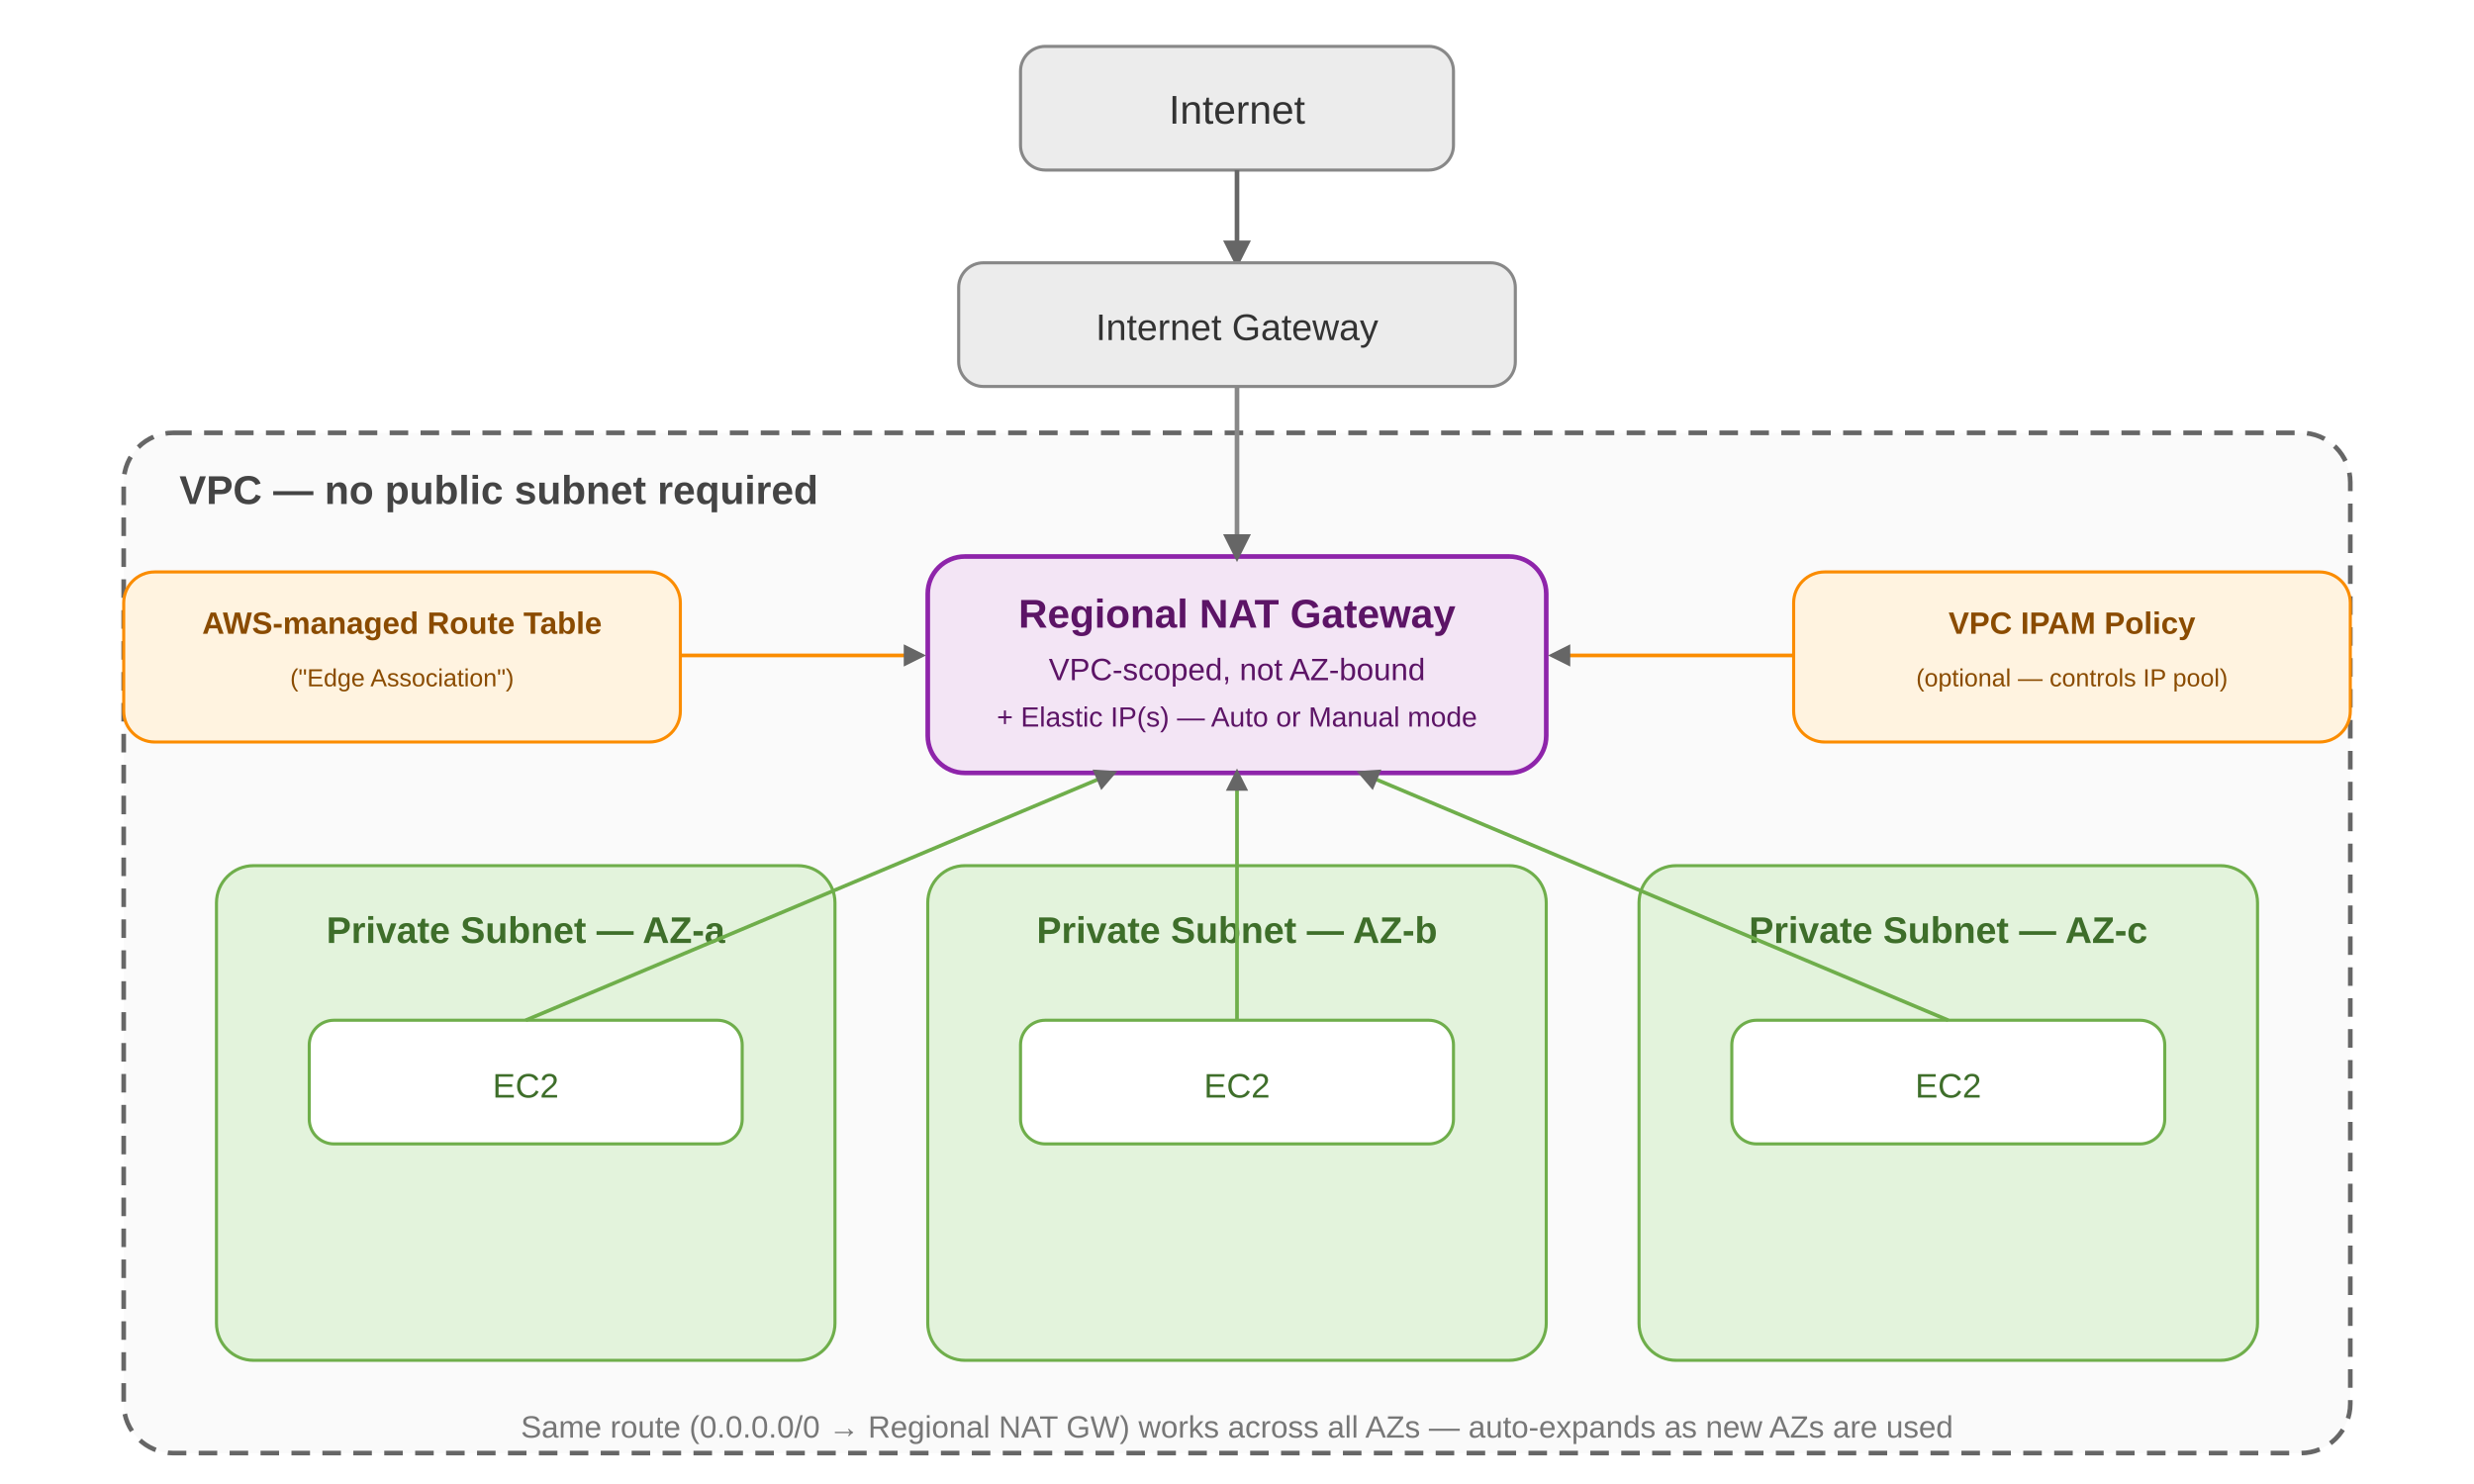
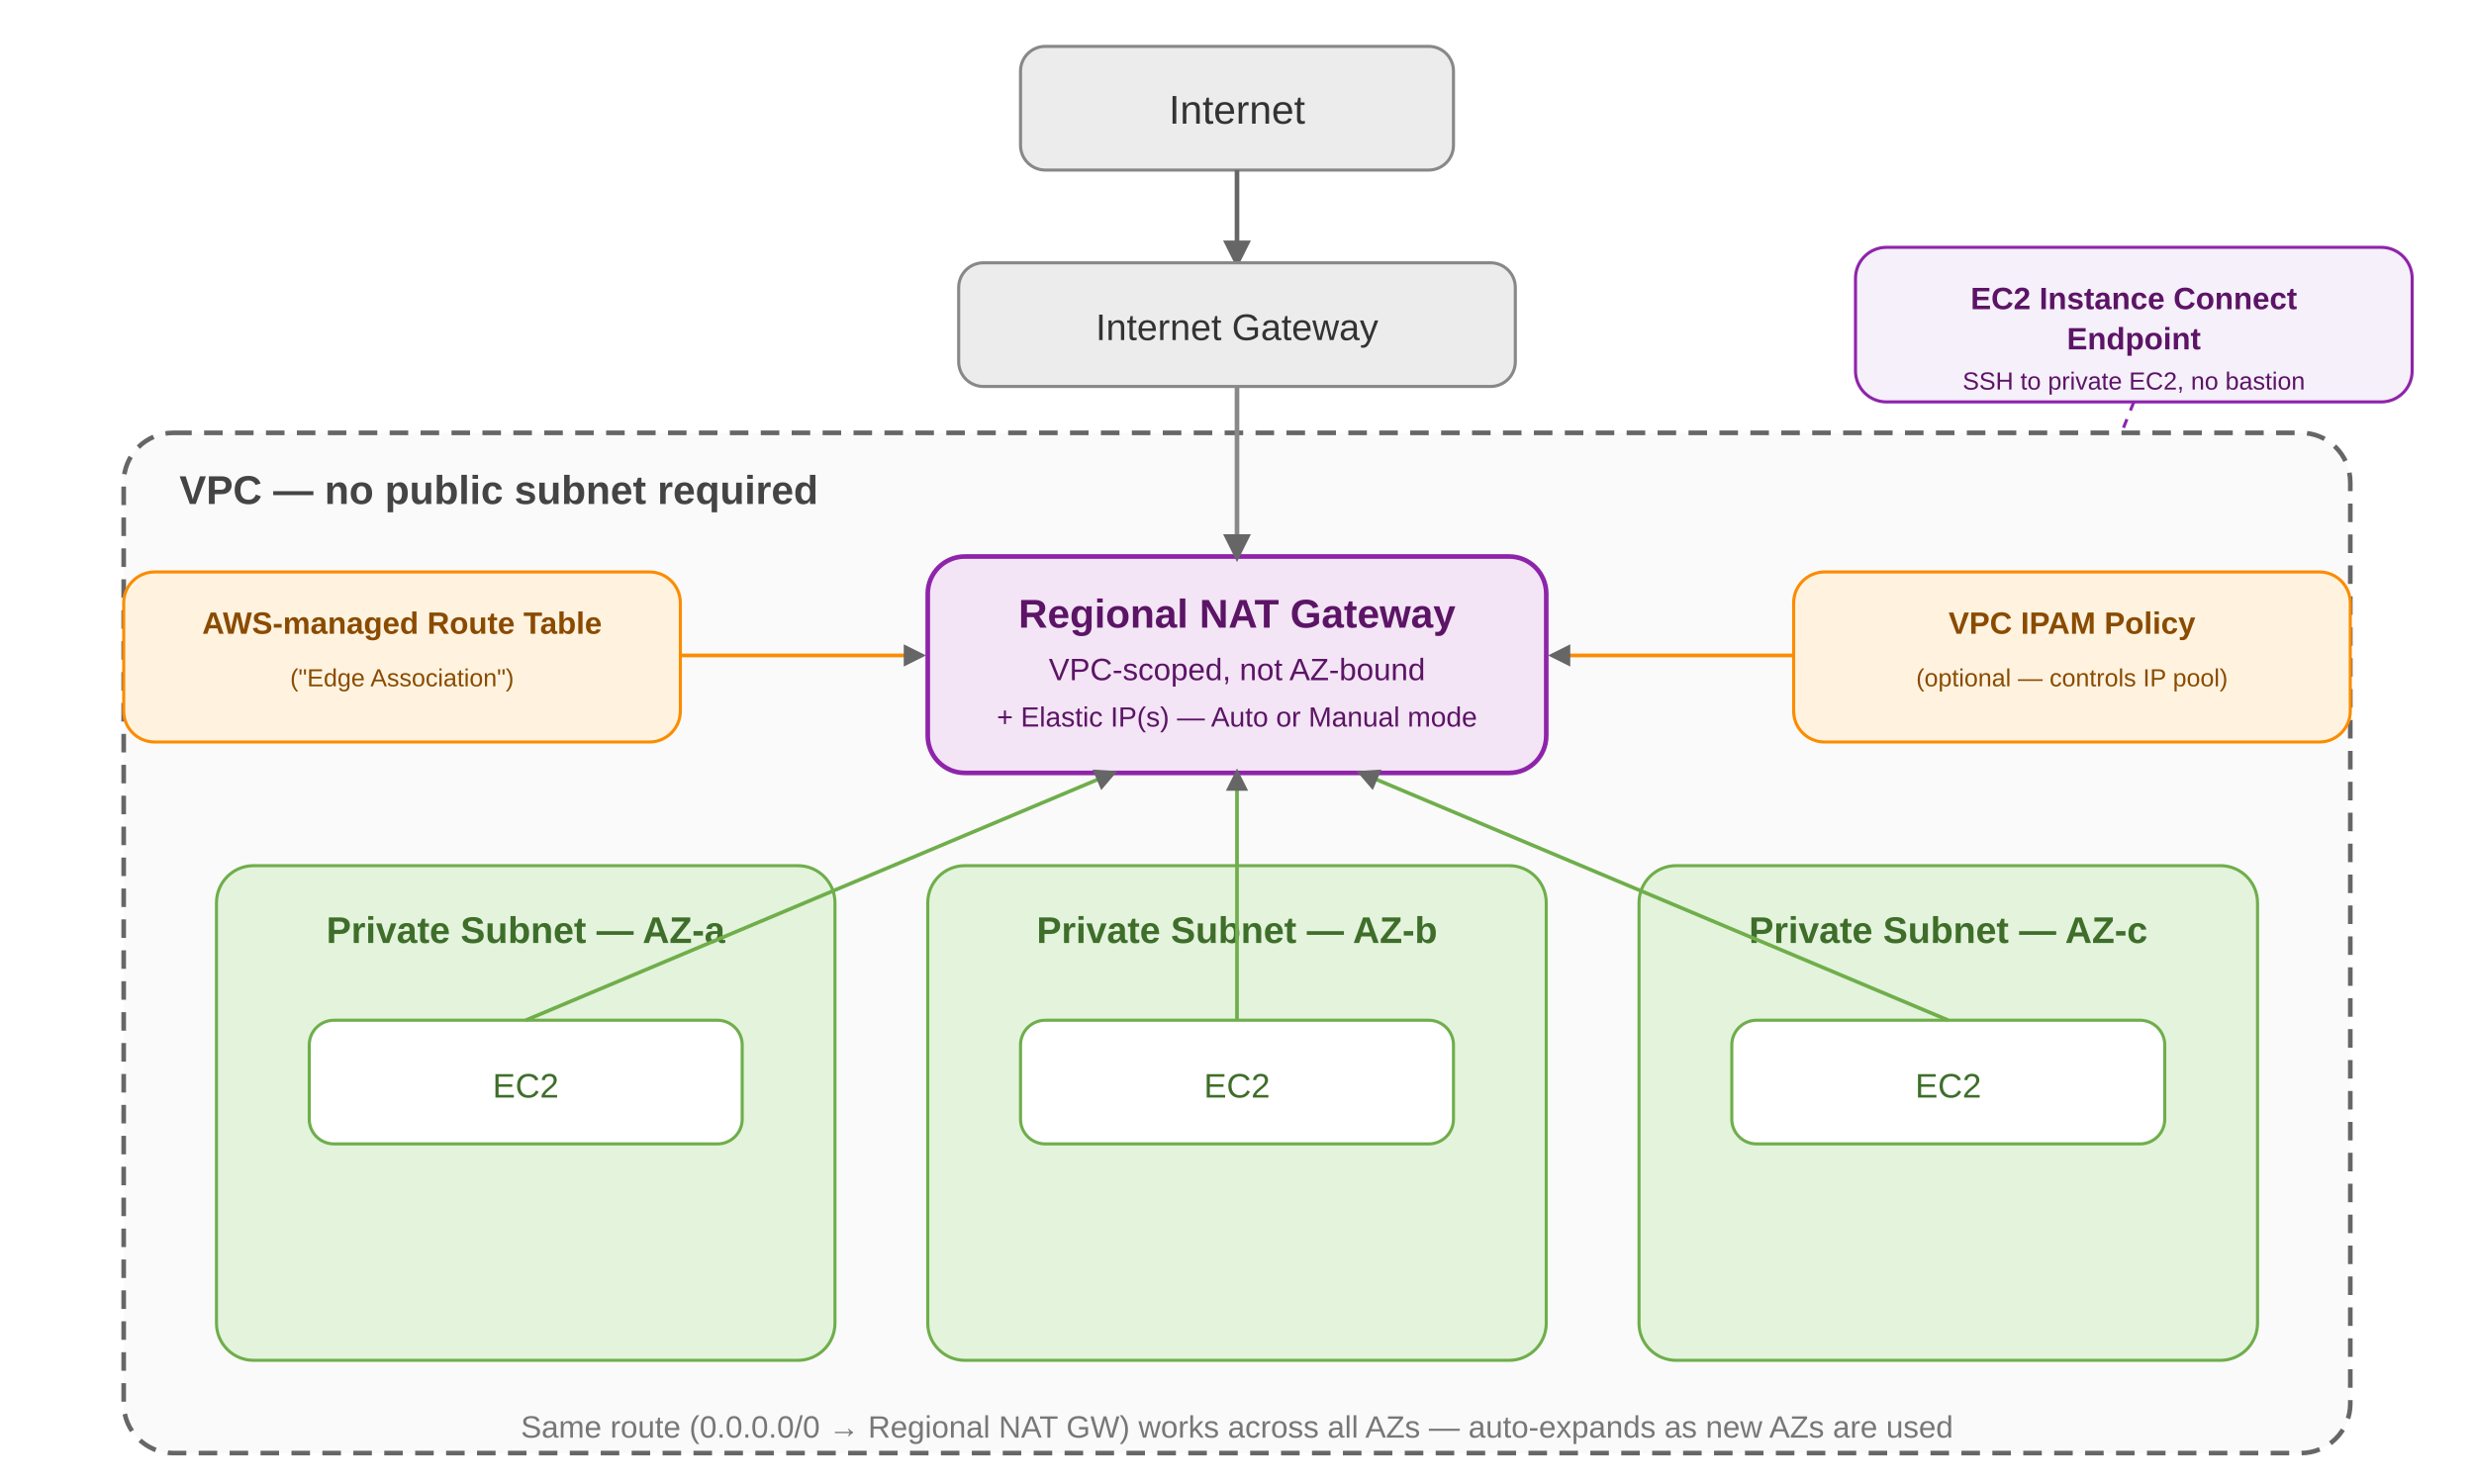
<svg xmlns="http://www.w3.org/2000/svg" width="800" height="480" viewBox="0 0 800 480" font-family="Arial, Helvetica, sans-serif">
  <rect width="800" height="480" fill="#ffffff" />
  <rect x="330" y="15" width="140" height="40" rx="8" fill="#ECECEC" stroke="#888888" stroke-width="1" />
  <text x="400" y="40" text-anchor="middle" font-size="13" fill="#333333">Internet</text>
  <line x1="400" y1="55" x2="400" y2="85" stroke="#666666" stroke-width="1.5" marker-end="url(#arrow)" />
  <rect x="310" y="85" width="180" height="40" rx="8" fill="#ECECEC" stroke="#888888" stroke-width="1" />
  <text x="400" y="110" text-anchor="middle" font-size="12" fill="#333333">Internet Gateway</text>
+   <rect x="600" y="80" width="180" height="50" rx="10" fill="#F5F0FA" stroke="#8E24AA" stroke-width="1" />
+   <text x="690" y="100" text-anchor="middle" font-size="10" fill="#5C1466" font-weight="bold">EC2 Instance Connect</text>
+   <text x="690" y="113" text-anchor="middle" font-size="10" fill="#5C1466" font-weight="bold">Endpoint</text>
+   <text x="690" y="126" text-anchor="middle" font-size="8" fill="#5C1466">SSH to private EC2, no bastion</text>
+   <line x1="690" y1="130" x2="630" y2="280" stroke="#8E24AA" stroke-width="1" stroke-dasharray="3,3" marker-end="url(#arrow)" />
  <rect x="40" y="140" width="720" height="330" rx="16" fill="#FAFAFA" stroke="#666666" stroke-width="1.5" stroke-dasharray="6,4" />
  <text x="58" y="163" font-size="13" fill="#444444" font-weight="bold">VPC — no public subnet required</text>
  <rect x="300" y="180" width="200" height="70" rx="12" fill="#F3E5F5" stroke="#8E24AA" stroke-width="1.5" />
  <text x="400" y="203" text-anchor="middle" font-size="13" fill="#5C1466" font-weight="bold">Regional NAT Gateway</text>
  <text x="400" y="220" text-anchor="middle" font-size="10" fill="#5C1466">VPC-scoped, not AZ-bound</text>
  <text x="400" y="235" text-anchor="middle" font-size="9" fill="#5C1466">+ Elastic IP(s) — Auto or Manual mode</text>
  <rect x="40" y="185" width="180" height="55" rx="10" fill="#FFF3E0" stroke="#FB8C00" stroke-width="1" />
  <text x="130" y="205" text-anchor="middle" font-size="10" fill="#8A4B00" font-weight="bold">AWS-managed Route Table</text>
  <text x="130" y="222" text-anchor="middle" font-size="8" fill="#8A4B00">("Edge Association")</text>
  <line x1="220" y1="212" x2="298" y2="212" stroke="#FB8C00" stroke-width="1.2" marker-end="url(#arrow)" />
  <rect x="580" y="185" width="180" height="55" rx="10" fill="#FFF3E0" stroke="#FB8C00" stroke-width="1" />
  <text x="670" y="205" text-anchor="middle" font-size="10" fill="#8A4B00" font-weight="bold">VPC IPAM Policy</text>
  <text x="670" y="222" text-anchor="middle" font-size="8" fill="#8A4B00">(optional — controls IP pool)</text>
  <line x1="580" y1="212" x2="502" y2="212" stroke="#FB8C00" stroke-width="1.2" marker-end="url(#arrow)" />
  <line x1="400" y1="125" x2="400" y2="180" stroke="#888888" stroke-width="1.5" marker-end="url(#arrow)" />
  <rect x="70" y="280" width="200" height="160" rx="12" fill="#E3F3DC" stroke="#6FAE4B" stroke-width="1" />
  <text x="170" y="305" text-anchor="middle" font-size="12" fill="#3E6E2A" font-weight="bold">Private Subnet — AZ-a</text>
  <rect x="100" y="330" width="140" height="40" rx="8" fill="#ffffff" stroke="#6FAE4B" stroke-width="1" />
  <text x="170" y="355" text-anchor="middle" font-size="11" fill="#3E6E2A">EC2</text>
  <rect x="300" y="280" width="200" height="160" rx="12" fill="#E3F3DC" stroke="#6FAE4B" stroke-width="1" />
  <text x="400" y="305" text-anchor="middle" font-size="12" fill="#3E6E2A" font-weight="bold">Private Subnet — AZ-b</text>
  <rect x="330" y="330" width="140" height="40" rx="8" fill="#ffffff" stroke="#6FAE4B" stroke-width="1" />
  <text x="400" y="355" text-anchor="middle" font-size="11" fill="#3E6E2A">EC2</text>
  <rect x="530" y="280" width="200" height="160" rx="12" fill="#E3F3DC" stroke="#6FAE4B" stroke-width="1" />
  <text x="630" y="305" text-anchor="middle" font-size="12" fill="#3E6E2A" font-weight="bold">Private Subnet — AZ-c</text>
  <rect x="560" y="330" width="140" height="40" rx="8" fill="#ffffff" stroke="#6FAE4B" stroke-width="1" />
  <text x="630" y="355" text-anchor="middle" font-size="11" fill="#3E6E2A">EC2</text>
  <line x1="170" y1="330" x2="360" y2="250" stroke="#6FAE4B" stroke-width="1.2" marker-end="url(#arrow)" />
  <line x1="400" y1="330" x2="400" y2="250" stroke="#6FAE4B" stroke-width="1.2" marker-end="url(#arrow)" />
  <line x1="630" y1="330" x2="440" y2="250" stroke="#6FAE4B" stroke-width="1.2" marker-end="url(#arrow)" />
  <text x="400" y="465" text-anchor="middle" font-size="10" fill="#777777">Same route (0.0.0.0/0 → Regional NAT GW) works across all AZs — auto-expands as new AZs are used</text>
  <defs>
    <marker id="arrow" viewBox="0 0 10 10" refX="8" refY="5" markerWidth="6" markerHeight="6" orient="auto-start-reverse">
      <path d="M0,0 L10,5 L0,10 Z" fill="#666666" />
    </marker>
  </defs>
</svg>
